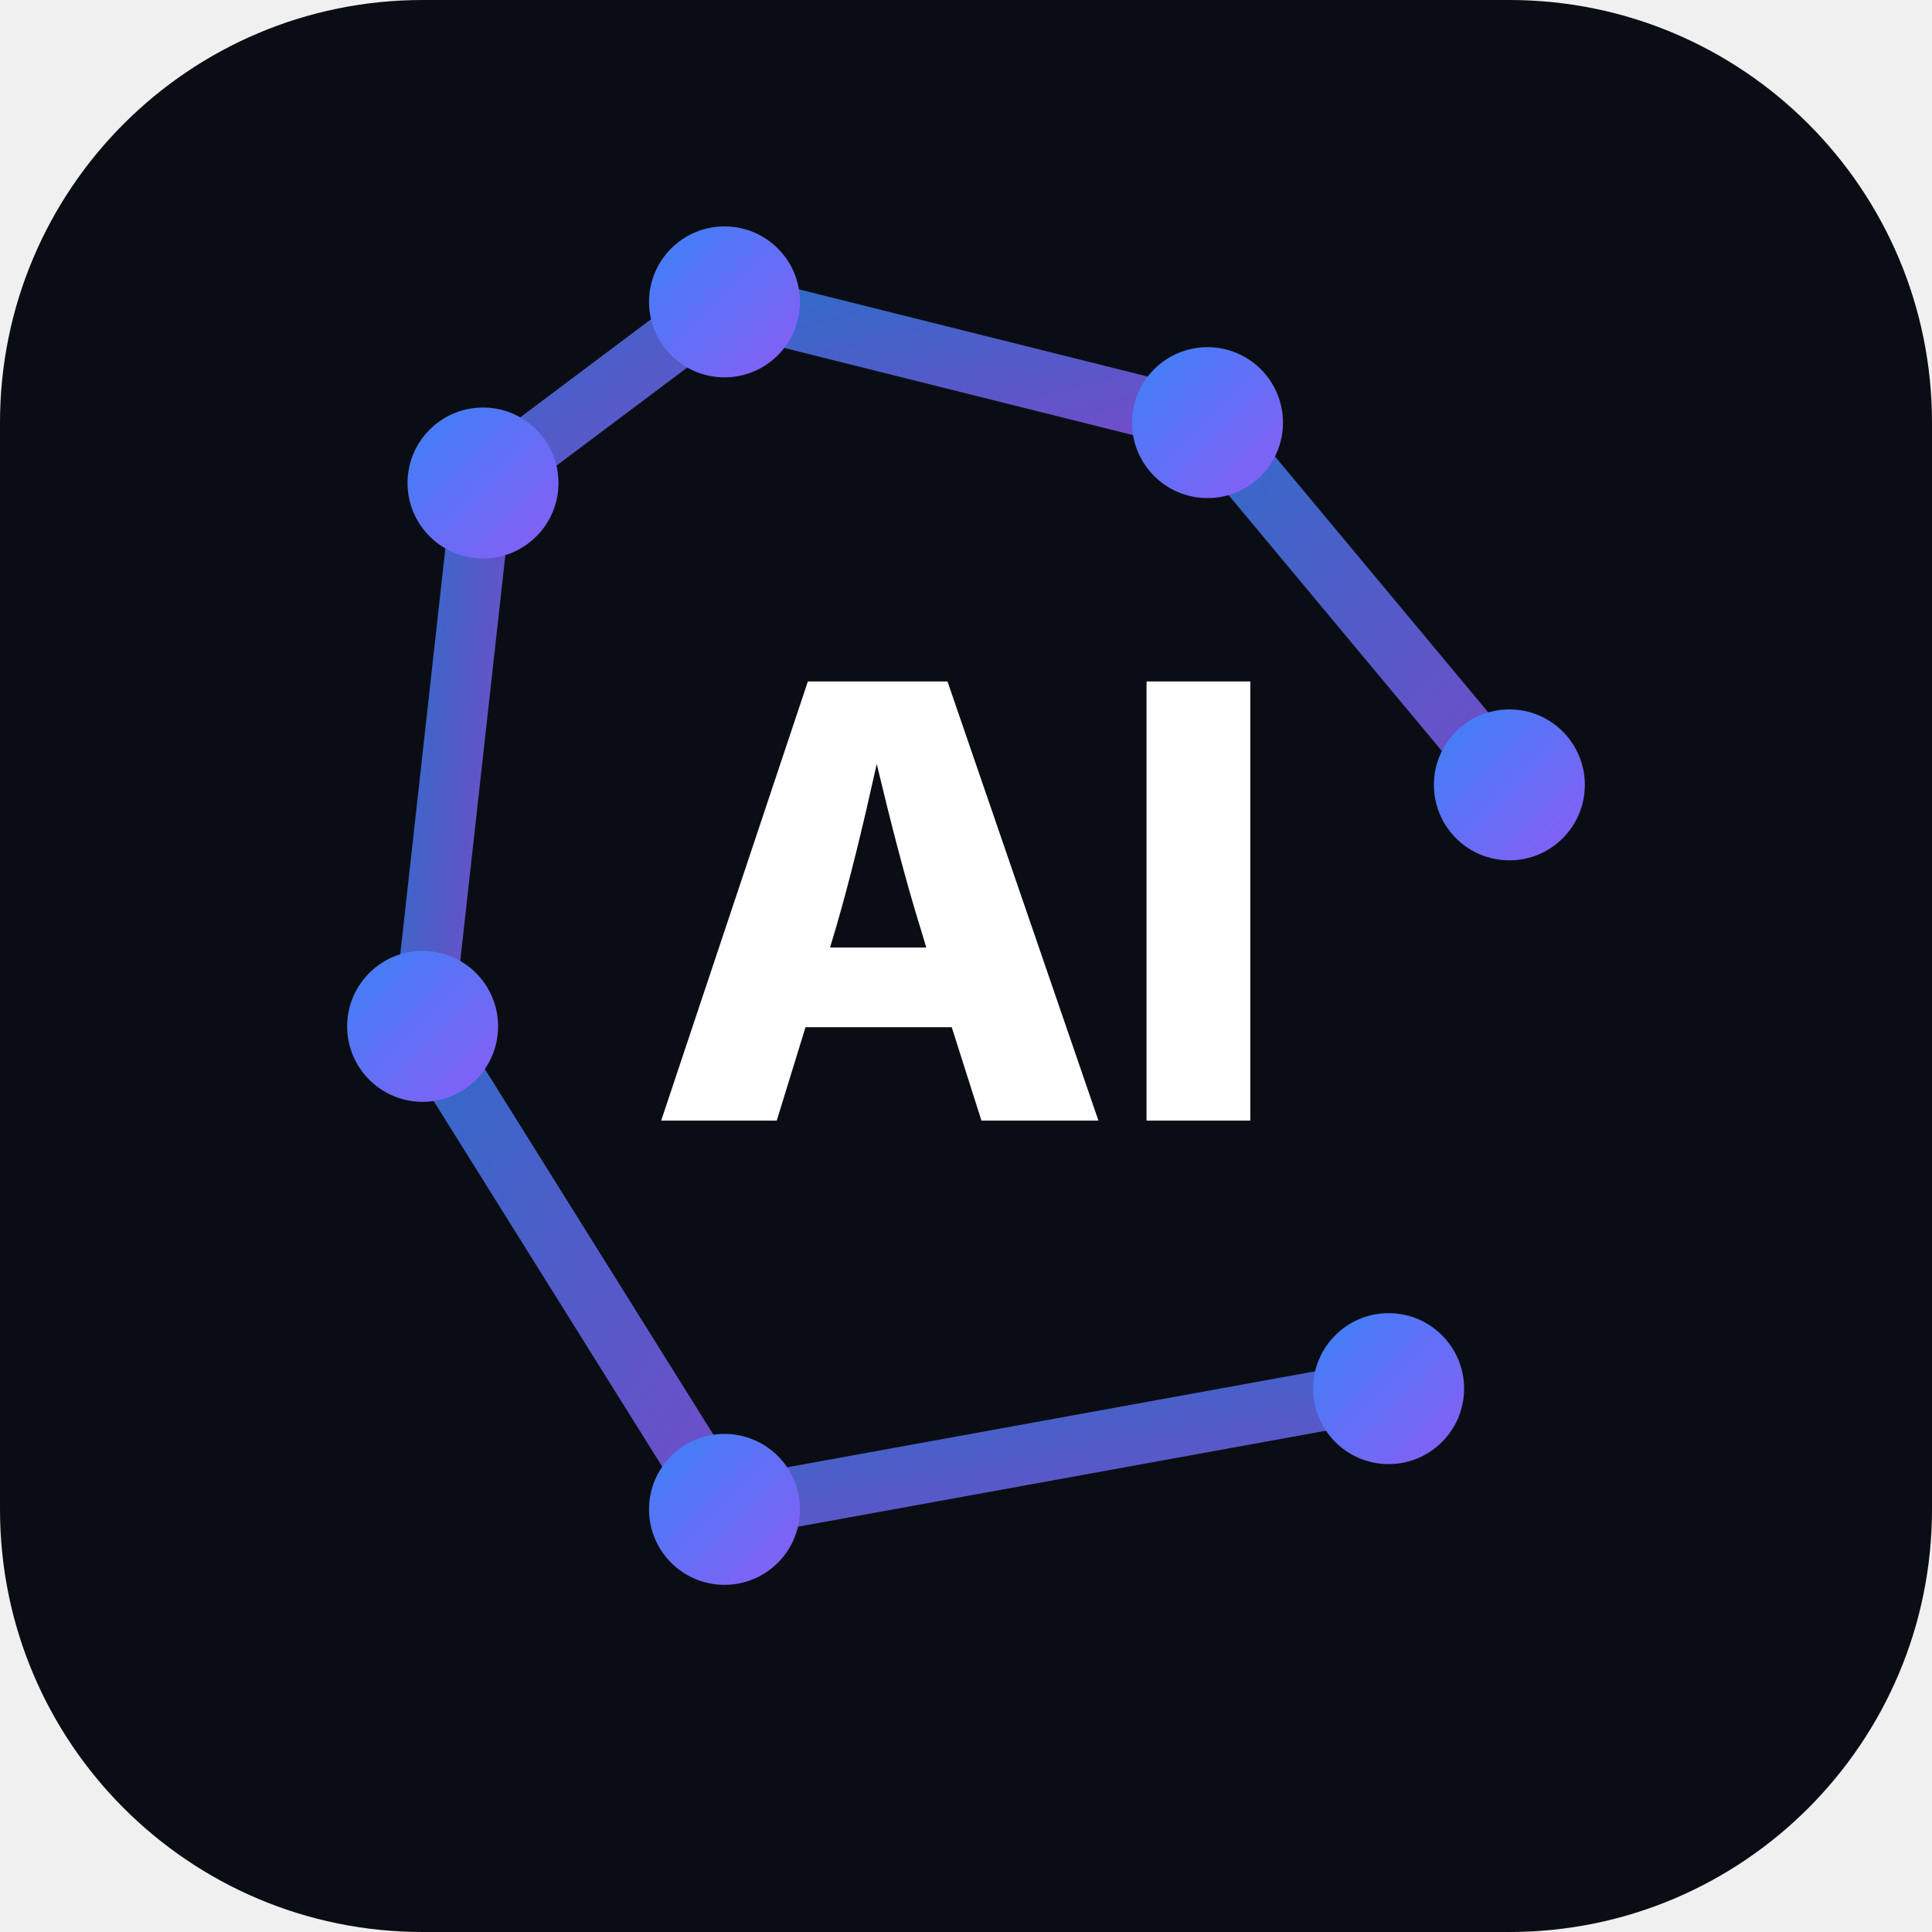
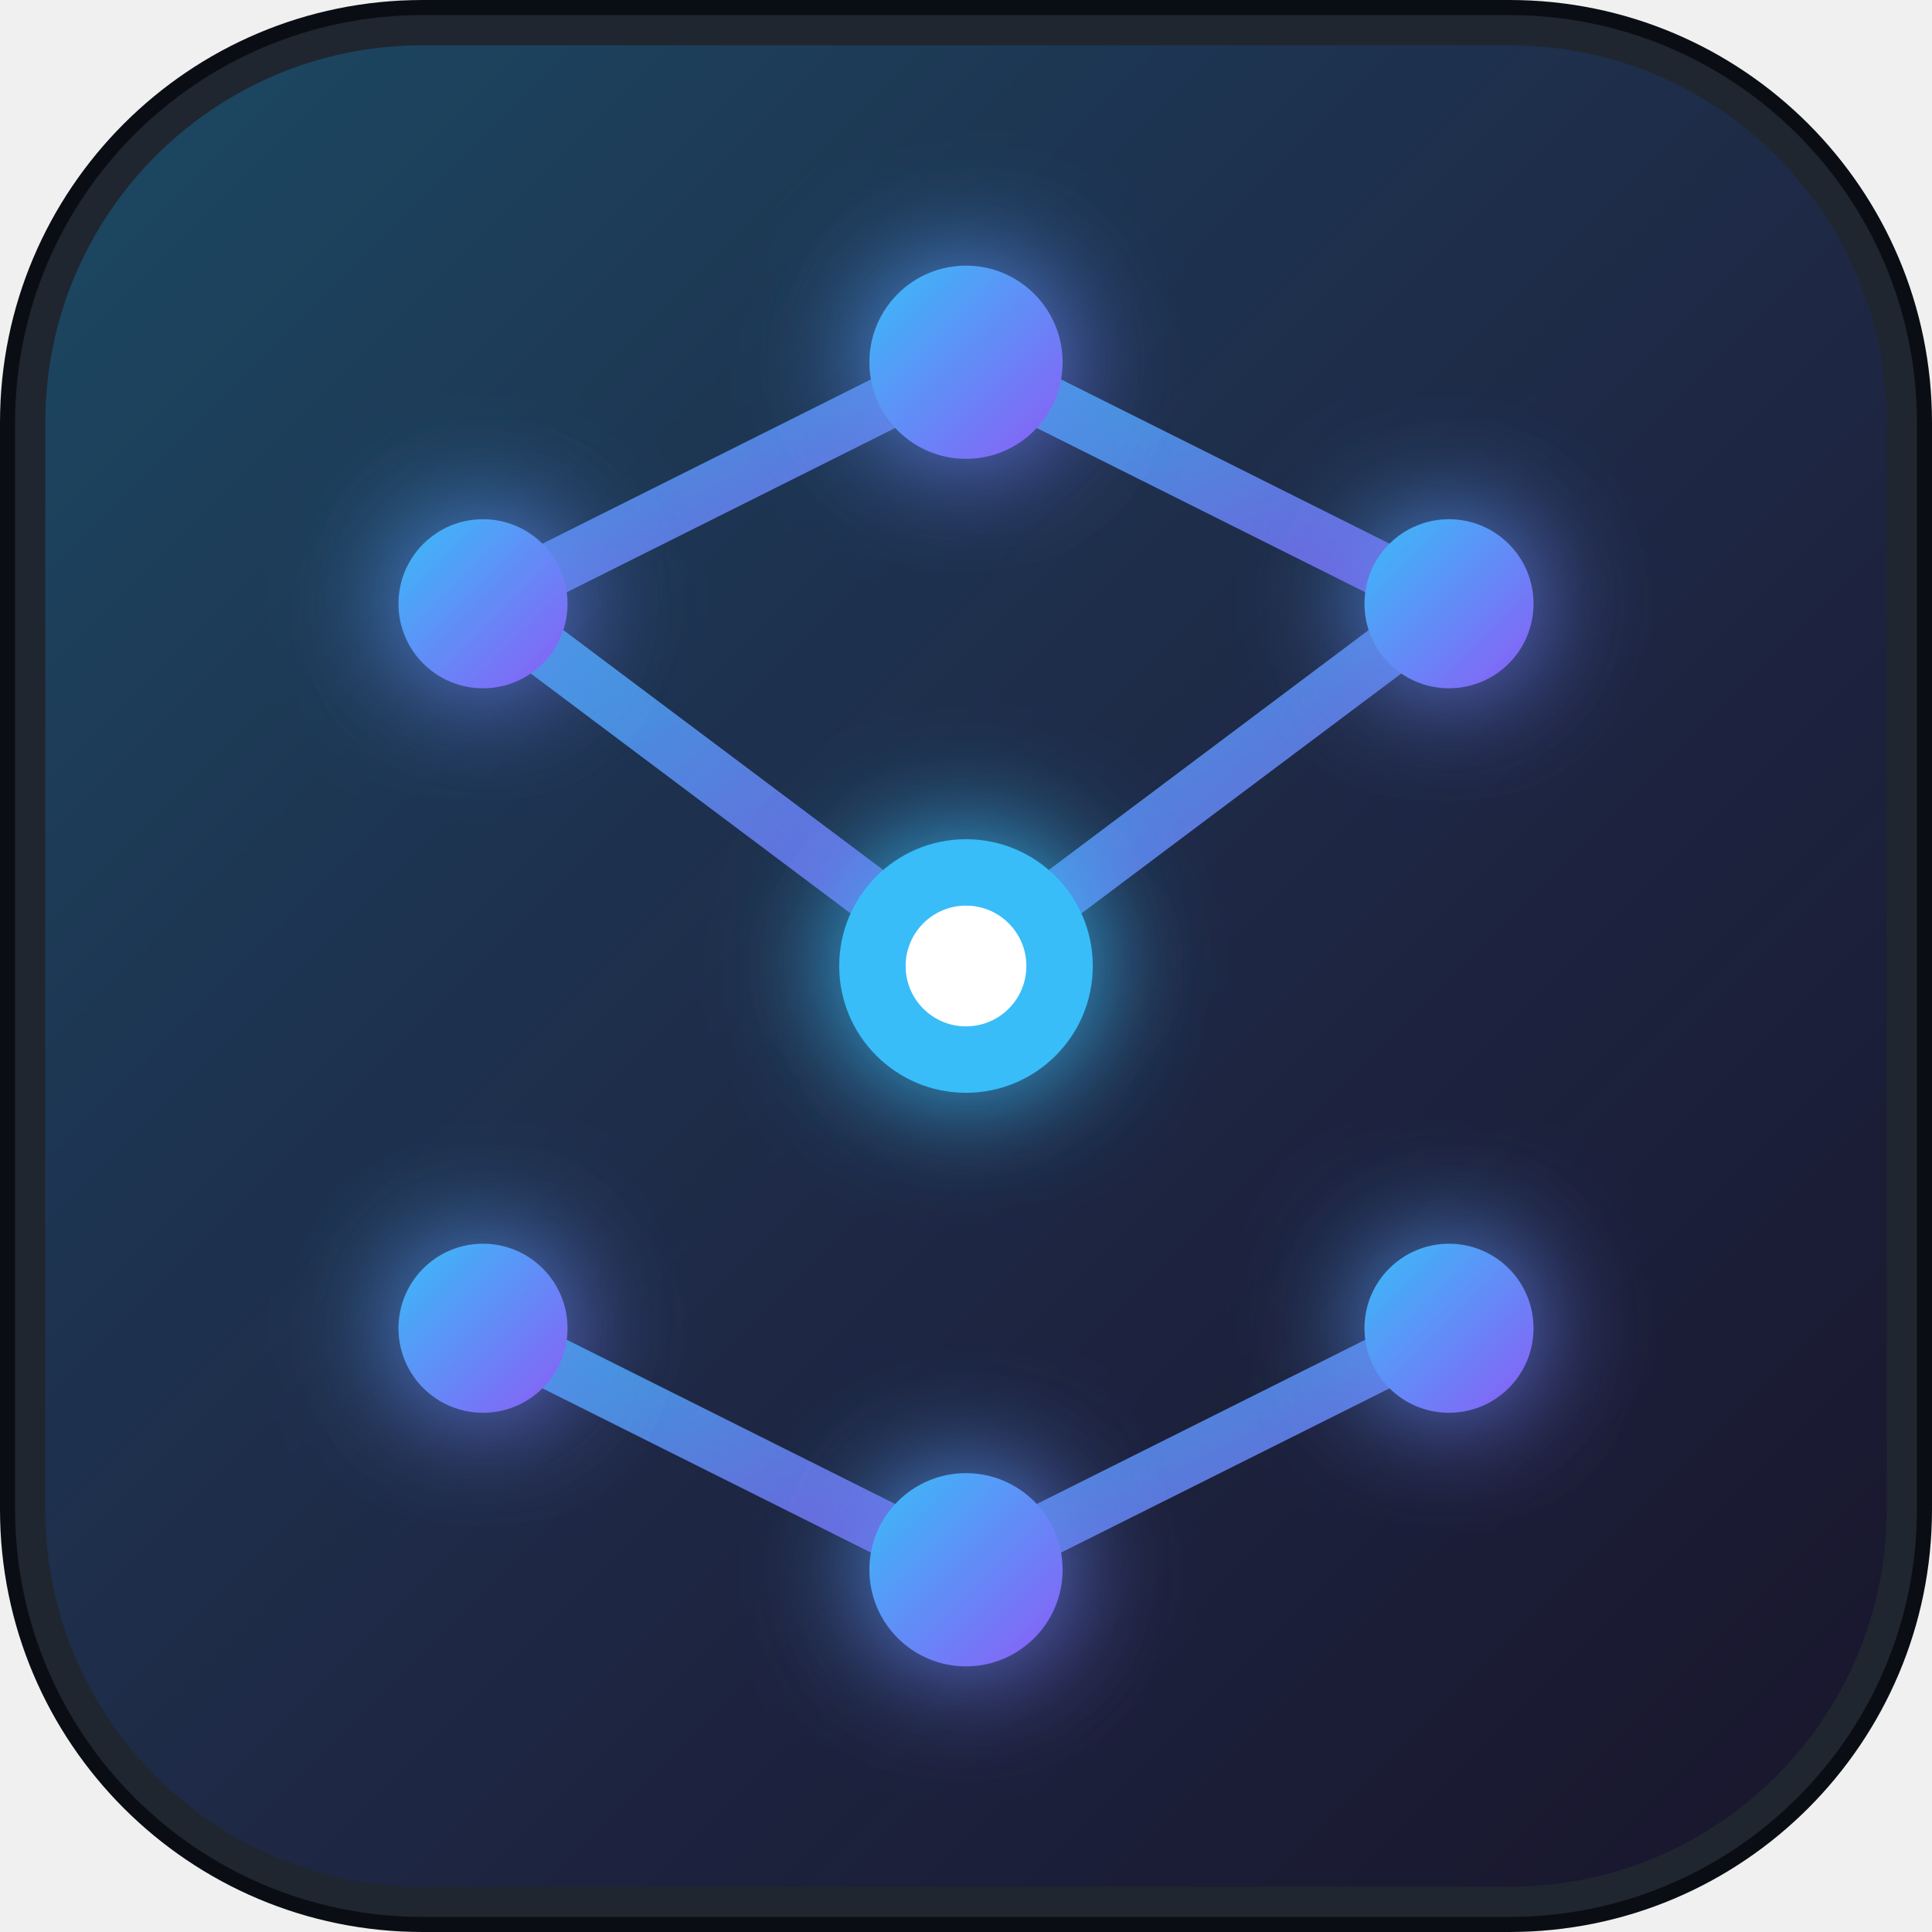
<svg xmlns="http://www.w3.org/2000/svg" viewBox="0 0 64 64">
  <defs>
-     <linearGradient id="brandGrad" x1="0%" y1="0%" x2="100%" y2="100%">
-       <stop offset="0%" stop-color="#3B82F6" />
+     <linearGradient id="aiNetGrad" x1="0%" y1="0%" x2="100%" y2="100%">
+       <stop offset="0%" stop-color="#38BDF8" />
      <stop offset="100%" stop-color="#8B5CF6" />
    </linearGradient>
+     <linearGradient id="glowGrad" x1="0%" y1="0%" x2="100%" y2="100%">
+       <stop offset="0%" stop-color="#38BDF8" stop-opacity="0.35" />
+       <stop offset="100%" stop-color="#8B5CF6" stop-opacity="0.1" />
+     </linearGradient>
+     <filter id="glow" x="-20%" y="-20%" width="140%" height="140%">
+       <feGaussianBlur stdDeviation="2" result="blur" />
+       <feComposite in="SourceGraphic" in2="blur" operator="over" />
+     </filter>
  </defs>
  <rect width="64" height="64" rx="14" fill="#0A0E14" />
-   <g stroke="url(#brandGrad)" stroke-width="2" fill="none" opacity="0.8">
-     <line x1="16" y1="16" x2="24" y2="10" />
-     <line x1="24" y1="10" x2="40" y2="14" />
-     <line x1="40" y1="14" x2="50" y2="26" />
-     <line x1="16" y1="16" x2="14" y2="34" />
-     <line x1="14" y1="34" x2="24" y2="50" />
-     <line x1="24" y1="50" x2="46" y2="46" />
+   <rect width="62" height="62" x="1" y="1" rx="13" fill="url(#glowGrad)" stroke="#1F2630" stroke-width="1" />
+   <g stroke="url(#aiNetGrad)" stroke-width="1.8" stroke-linecap="round" stroke-linejoin="round" opacity="0.85">
+     <line x1="16" y1="20" x2="32" y2="12" />
+     <line x1="32" y1="12" x2="48" y2="20" />
+     <line x1="48" y1="20" x2="48" y2="44" />
+     <line x1="48" y1="44" x2="32" y2="52" />
+     <line x1="32" y1="52" x2="16" y2="44" />
+     <line x1="16" y1="44" x2="16" y2="20" />
+     <line x1="16" y1="20" x2="32" y2="32" />
+     <line x1="48" y1="20" x2="32" y2="32" />
+     <line x1="32" y1="52" x2="32" y2="32" />
  </g>
-   <g fill="url(#brandGrad)">
-     <circle cx="16" cy="16" r="2.5" />
-     <circle cx="24" cy="10" r="2.5" />
-     <circle cx="40" cy="14" r="2.5" />
-     <circle cx="50" cy="26" r="2.5" />
-     <circle cx="14" cy="34" r="2.5" />
-     <circle cx="24" cy="50" r="2.5" />
-     <circle cx="46" cy="46" r="2.5" />
+   <g fill="url(#aiNetGrad)" filter="url(#glow)">
+     <circle cx="16" cy="20" r="2.8" />
+     <circle cx="32" cy="12" r="3.2" />
+     <circle cx="48" cy="20" r="2.8" />
+     <circle cx="48" cy="44" r="2.8" />
+     <circle cx="32" cy="52" r="3.2" />
+     <circle cx="16" cy="44" r="2.8" />
+     <circle cx="32" cy="32" r="4.2" fill="#38BDF8" />
  </g>
-   <text x="50%" y="58%" text-anchor="middle" font-family="system-ui, -apple-system, sans-serif" font-size="20" font-weight="800" fill="#FFFFFF">
-         AI
-     </text>
+   <circle cx="32" cy="32" r="2" fill="#FFFFFF" />
</svg>
